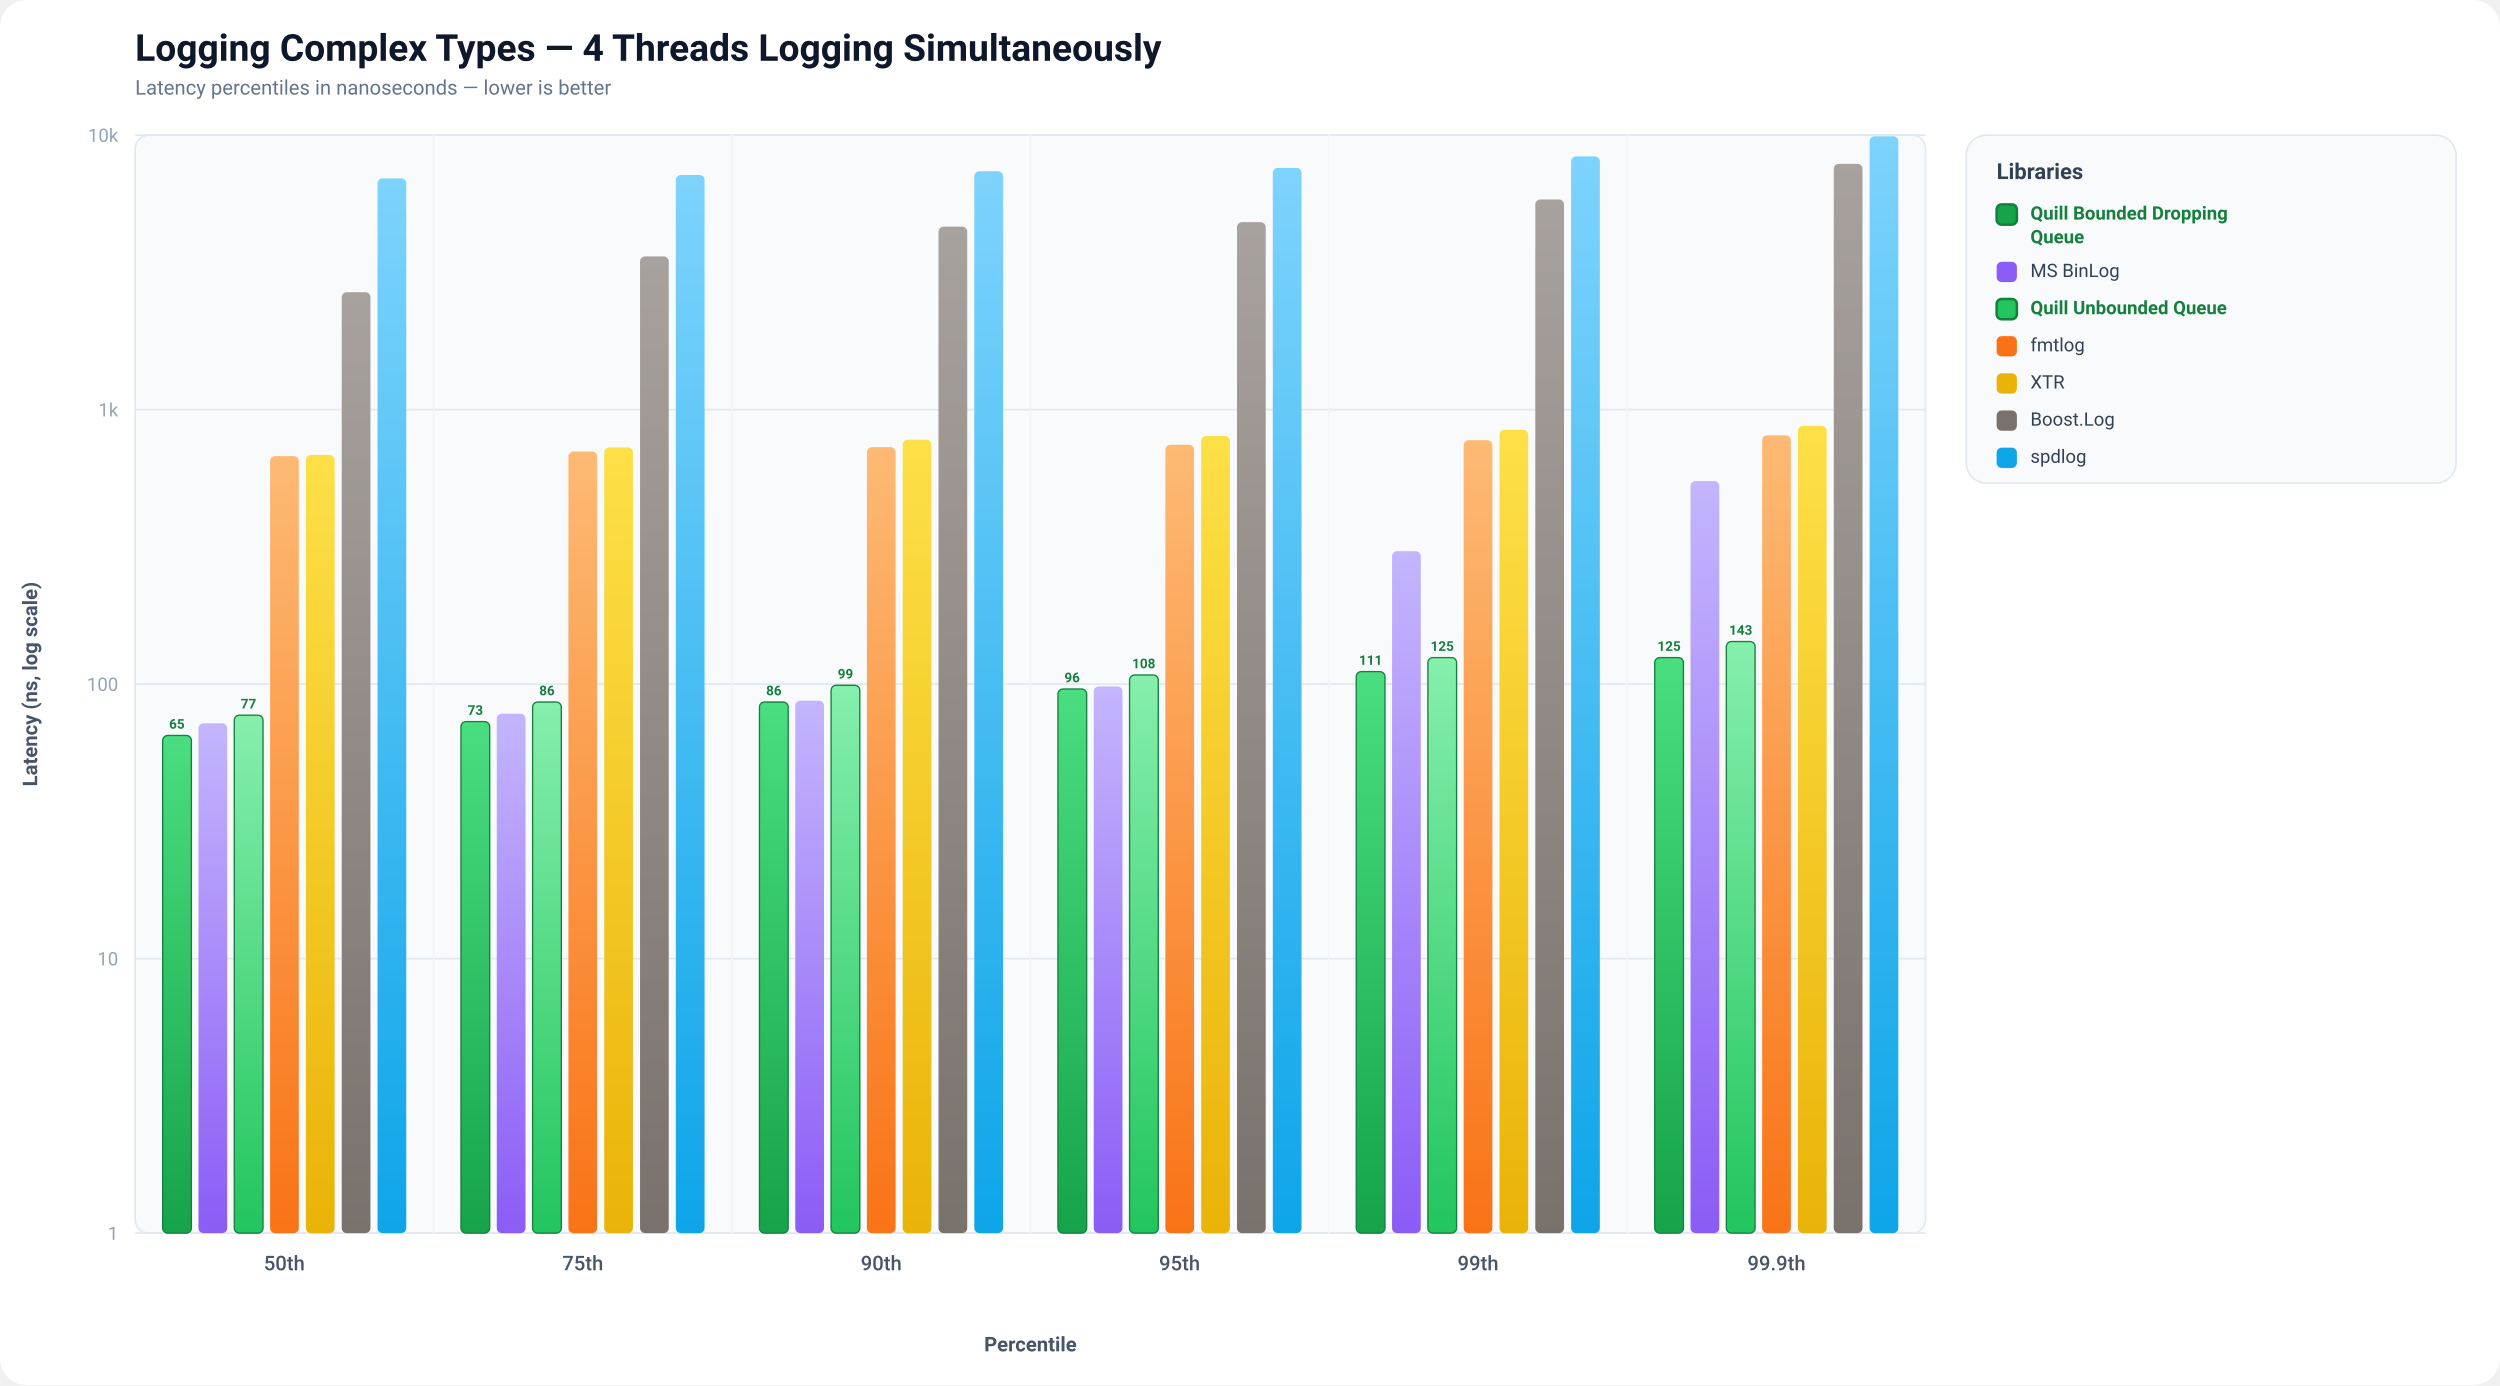
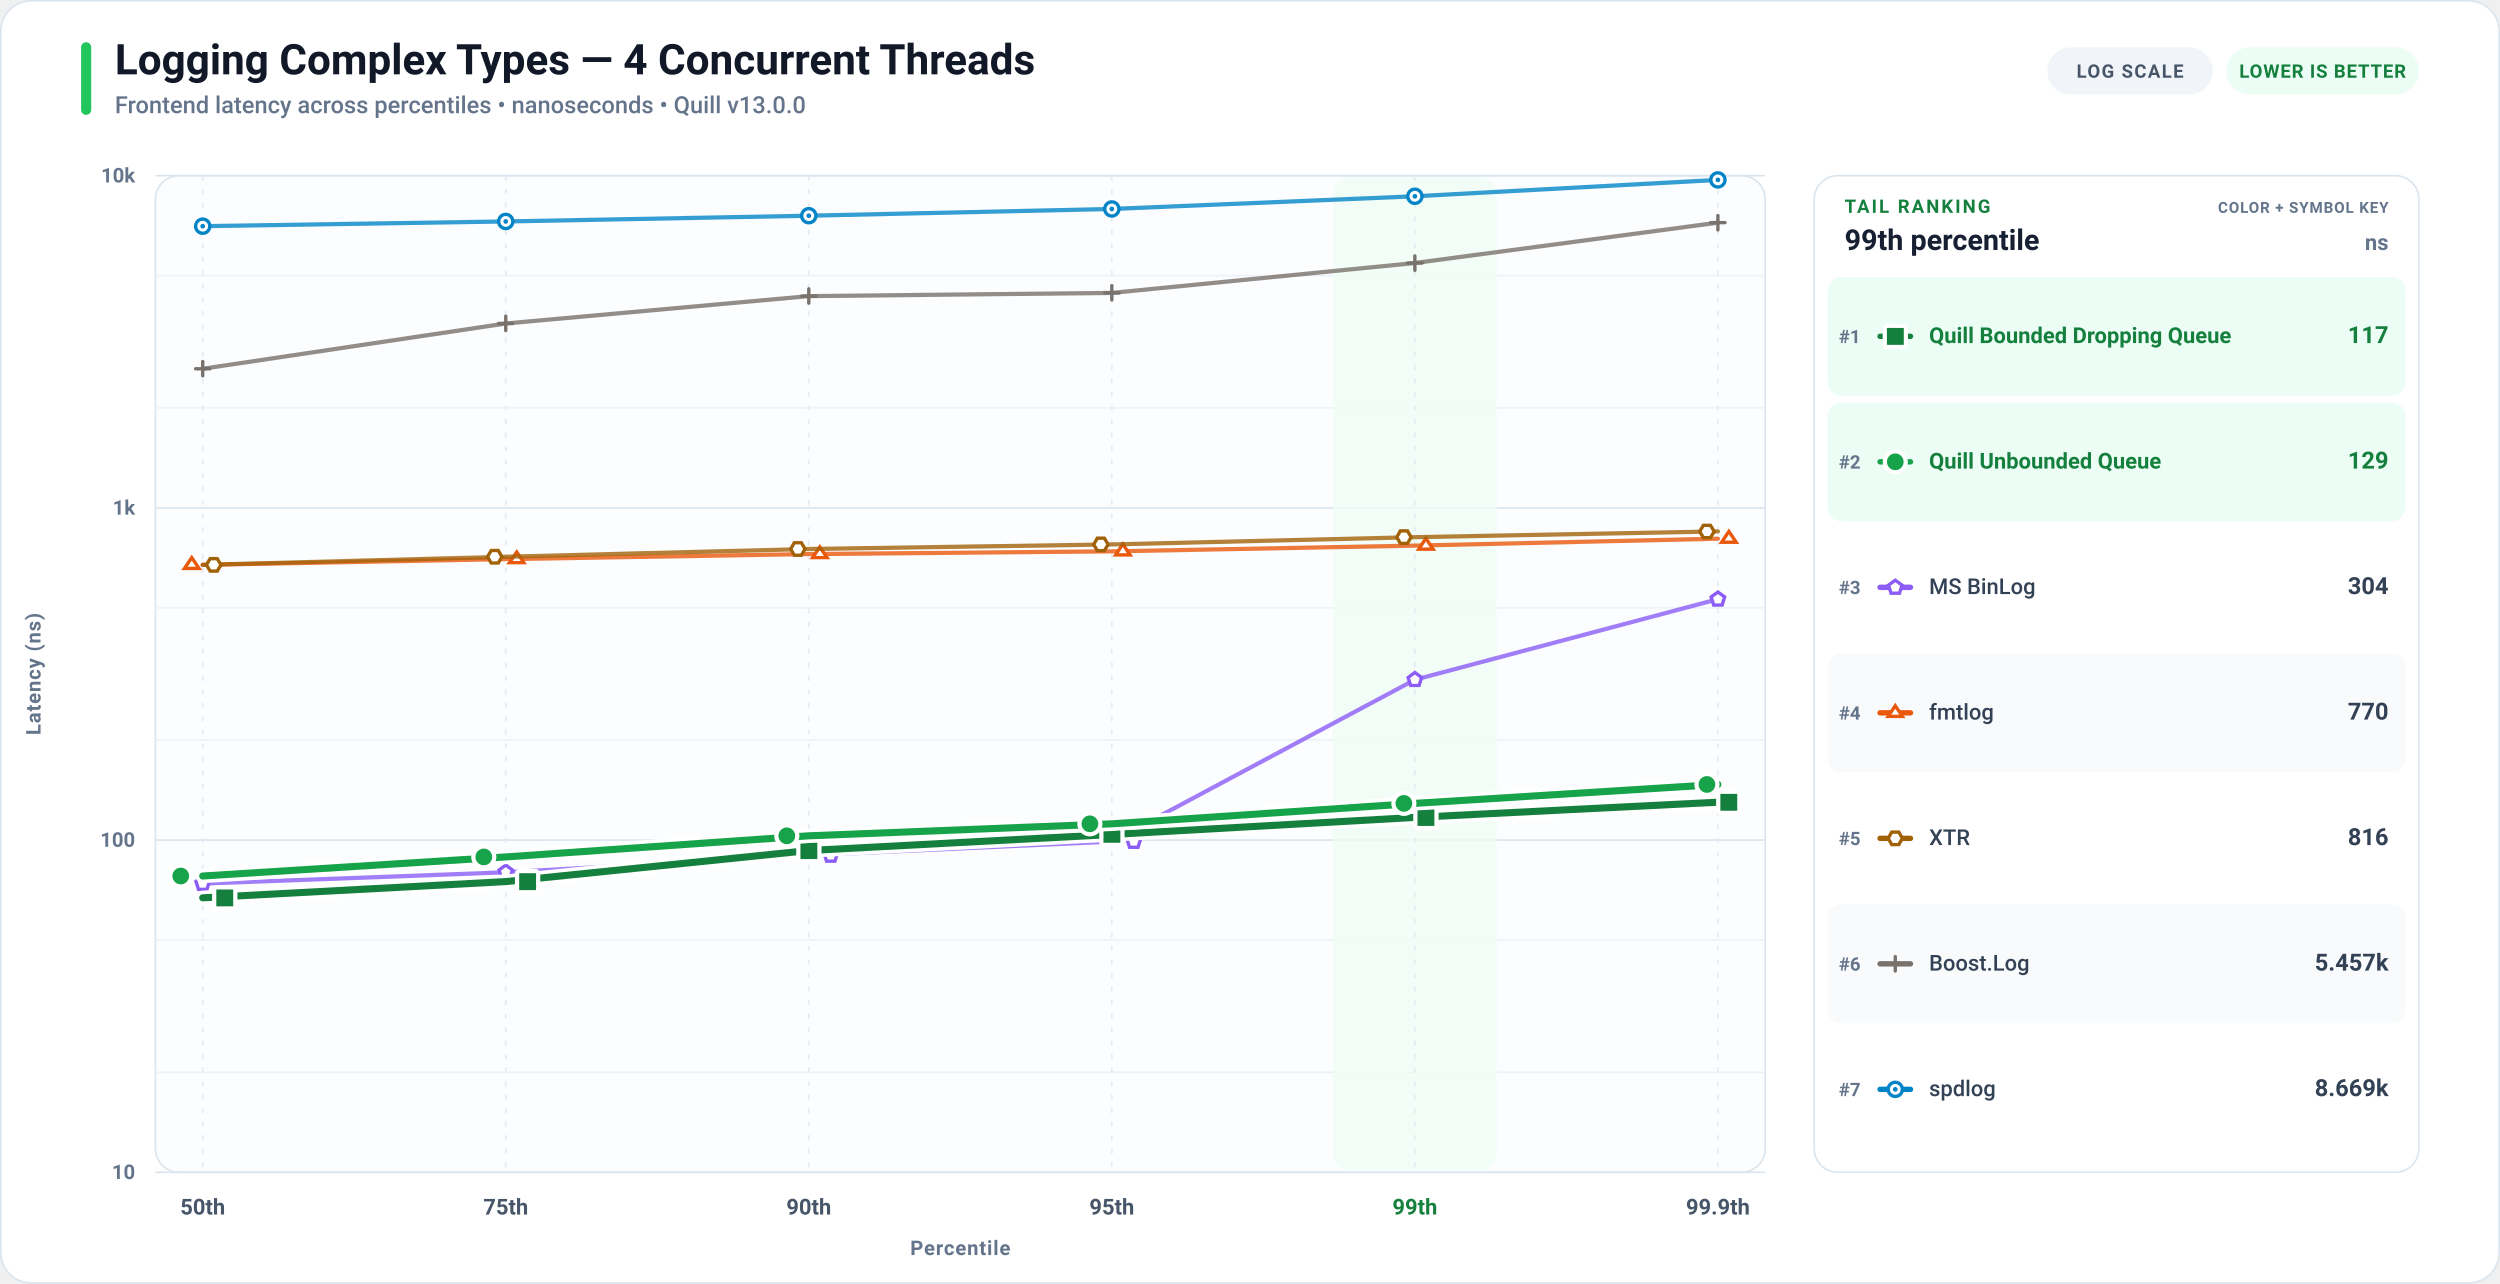
- <svg xmlns="http://www.w3.org/2000/svg" width="1480" height="820" viewBox="0 0 1480 820">
-   <defs>
-     <linearGradient id="grad_Quill_Bounded_Dropping_Queue" x1="0" y1="0" x2="0" y2="1">
-       <stop offset="0%" stop-color="#4ade80" />
-       <stop offset="100%" stop-color="#16a34a" />
-     </linearGradient>
-     <linearGradient id="grad_MS_BinLog" x1="0" y1="0" x2="0" y2="1">
-       <stop offset="0%" stop-color="#c4b5fd" />
-       <stop offset="100%" stop-color="#8b5cf6" />
-     </linearGradient>
-     <linearGradient id="grad_Quill_Unbounded_Queue" x1="0" y1="0" x2="0" y2="1">
-       <stop offset="0%" stop-color="#86efac" />
-       <stop offset="100%" stop-color="#22c55e" />
-     </linearGradient>
-     <linearGradient id="grad_fmtlog" x1="0" y1="0" x2="0" y2="1">
-       <stop offset="0%" stop-color="#fdba74" />
-       <stop offset="100%" stop-color="#f97316" />
-     </linearGradient>
-     <linearGradient id="grad_XTR" x1="0" y1="0" x2="0" y2="1">
-       <stop offset="0%" stop-color="#fde047" />
-       <stop offset="100%" stop-color="#eab308" />
-     </linearGradient>
-     <linearGradient id="grad_Boost_Log" x1="0" y1="0" x2="0" y2="1">
-       <stop offset="0%" stop-color="#a8a29e" />
-       <stop offset="100%" stop-color="#78716c" />
-     </linearGradient>
-     <linearGradient id="grad_spdlog" x1="0" y1="0" x2="0" y2="1">
-       <stop offset="0%" stop-color="#7dd3fc" />
-       <stop offset="100%" stop-color="#0ea5e9" />
-     </linearGradient>
-   </defs>
-   <rect width="100%" height="100%" fill="#ffffff" rx="16" />
-   <text x="80.0" y="36.0" font-family="-apple-system, BlinkMacSystemFont, Segoe UI, Roboto, Helvetica Neue, Arial, sans-serif" font-size="22" font-weight="700" text-anchor="start" fill="#0f172a">Logging Complex Types — 4 Threads Logging Simultaneously</text>
-   <text x="80.0" y="56.0" font-family="-apple-system, BlinkMacSystemFont, Segoe UI, Roboto, Helvetica Neue, Arial, sans-serif" font-size="12" font-weight="400" text-anchor="start" fill="#64748b">Latency percentiles in nanoseconds — lower is better</text>
-   <rect x="80" y="80" width="1060" height="650" rx="8" fill="#f8fafc" stroke="#e2e8f0" stroke-width="1" />
-   <line x1="80" y1="730.0" x2="1140" y2="730.0" stroke="#e2e8f0" stroke-width="1" />
-   <text x="70.0" y="734.0" font-family="-apple-system, BlinkMacSystemFont, Segoe UI, Roboto, Helvetica Neue, Arial, sans-serif" font-size="11" font-weight="400" text-anchor="end" fill="#94a3b8">1</text>
-   <line x1="80" y1="567.5" x2="1140" y2="567.5" stroke="#e2e8f0" stroke-width="1" />
-   <text x="70.0" y="571.5" font-family="-apple-system, BlinkMacSystemFont, Segoe UI, Roboto, Helvetica Neue, Arial, sans-serif" font-size="11" font-weight="400" text-anchor="end" fill="#94a3b8">10</text>
-   <line x1="80" y1="405.0" x2="1140" y2="405.0" stroke="#e2e8f0" stroke-width="1" />
-   <text x="70.0" y="409.0" font-family="-apple-system, BlinkMacSystemFont, Segoe UI, Roboto, Helvetica Neue, Arial, sans-serif" font-size="11" font-weight="400" text-anchor="end" fill="#94a3b8">100</text>
-   <line x1="80" y1="242.5" x2="1140" y2="242.5" stroke="#e2e8f0" stroke-width="1" />
-   <text x="70.0" y="246.5" font-family="-apple-system, BlinkMacSystemFont, Segoe UI, Roboto, Helvetica Neue, Arial, sans-serif" font-size="11" font-weight="400" text-anchor="end" fill="#94a3b8">1k</text>
-   <line x1="80" y1="80.0" x2="1140" y2="80.0" stroke="#e2e8f0" stroke-width="1" />
-   <text x="70.0" y="84.0" font-family="-apple-system, BlinkMacSystemFont, Segoe UI, Roboto, Helvetica Neue, Arial, sans-serif" font-size="11" font-weight="400" text-anchor="end" fill="#94a3b8">10k</text>
-   <text x="168.3" y="752.0" font-family="-apple-system, BlinkMacSystemFont, Segoe UI, Roboto, Helvetica Neue, Arial, sans-serif" font-size="12" font-weight="500" text-anchor="middle" fill="#475569">50th</text>
-   <rect x="96.3" y="435.4" width="17.0" height="294.6" rx="3" fill="url(#grad_Quill_Bounded_Dropping_Queue)" stroke="#15803d" stroke-width="0.8" />
-   <rect x="117.5" y="428.2" width="17.0" height="301.8" rx="3" fill="url(#grad_MS_BinLog)" />
-   <rect x="138.7" y="423.4" width="17.0" height="306.6" rx="3" fill="url(#grad_Quill_Unbounded_Queue)" stroke="#15803d" stroke-width="0.8" />
-   <rect x="159.9" y="270.0" width="17.0" height="460.0" rx="3" fill="url(#grad_fmtlog)" />
-   <rect x="181.1" y="269.3" width="17.0" height="460.7" rx="3" fill="url(#grad_XTR)" />
-   <rect x="202.3" y="173.0" width="17.0" height="557.0" rx="3" fill="url(#grad_Boost_Log)" />
-   <rect x="223.5" y="105.6" width="17.0" height="624.4" rx="3" fill="url(#grad_spdlog)" />
-   <line x1="256.7" y1="80" x2="256.7" y2="730" stroke="#f1f5f9" stroke-width="1" />
-   <text x="345.0" y="752.0" font-family="-apple-system, BlinkMacSystemFont, Segoe UI, Roboto, Helvetica Neue, Arial, sans-serif" font-size="12" font-weight="500" text-anchor="middle" fill="#475569">75th</text>
-   <rect x="272.9" y="427.2" width="17.0" height="302.8" rx="3" fill="url(#grad_Quill_Bounded_Dropping_Queue)" stroke="#15803d" stroke-width="0.8" />
-   <rect x="294.1" y="422.5" width="17.0" height="307.5" rx="3" fill="url(#grad_MS_BinLog)" />
-   <rect x="315.3" y="415.6" width="17.0" height="314.4" rx="3" fill="url(#grad_Quill_Unbounded_Queue)" stroke="#15803d" stroke-width="0.8" />
-   <rect x="336.5" y="267.3" width="17.0" height="462.7" rx="3" fill="url(#grad_fmtlog)" />
-   <rect x="357.7" y="264.9" width="17.0" height="465.1" rx="3" fill="url(#grad_XTR)" />
-   <rect x="378.9" y="151.8" width="17.0" height="578.2" rx="3" fill="url(#grad_Boost_Log)" />
-   <rect x="400.1" y="103.6" width="17.0" height="626.4" rx="3" fill="url(#grad_spdlog)" />
-   <line x1="433.3" y1="80" x2="433.3" y2="730" stroke="#f1f5f9" stroke-width="1" />
-   <text x="521.7" y="752.0" font-family="-apple-system, BlinkMacSystemFont, Segoe UI, Roboto, Helvetica Neue, Arial, sans-serif" font-size="12" font-weight="500" text-anchor="middle" fill="#475569">90th</text>
-   <rect x="449.6" y="415.6" width="17.0" height="314.4" rx="3" fill="url(#grad_Quill_Bounded_Dropping_Queue)" stroke="#15803d" stroke-width="0.8" />
-   <rect x="470.8" y="414.8" width="17.0" height="315.2" rx="3" fill="url(#grad_MS_BinLog)" />
-   <rect x="492.0" y="405.7" width="17.0" height="324.3" rx="3" fill="url(#grad_Quill_Unbounded_Queue)" stroke="#15803d" stroke-width="0.8" />
-   <rect x="513.2" y="264.7" width="17.0" height="465.3" rx="3" fill="url(#grad_fmtlog)" />
-   <rect x="534.4" y="260.3" width="17.0" height="469.7" rx="3" fill="url(#grad_XTR)" />
-   <rect x="555.6" y="134.2" width="17.0" height="595.8" rx="3" fill="url(#grad_Boost_Log)" />
-   <rect x="576.8" y="101.4" width="17.0" height="628.6" rx="3" fill="url(#grad_spdlog)" />
-   <line x1="610.0" y1="80" x2="610.0" y2="730" stroke="#f1f5f9" stroke-width="1" />
-   <text x="698.3" y="752.0" font-family="-apple-system, BlinkMacSystemFont, Segoe UI, Roboto, Helvetica Neue, Arial, sans-serif" font-size="12" font-weight="500" text-anchor="middle" fill="#475569">95th</text>
-   <rect x="626.3" y="407.9" width="17.0" height="322.1" rx="3" fill="url(#grad_Quill_Bounded_Dropping_Queue)" stroke="#15803d" stroke-width="0.8" />
-   <rect x="647.5" y="406.4" width="17.0" height="323.6" rx="3" fill="url(#grad_MS_BinLog)" />
-   <rect x="668.7" y="399.6" width="17.0" height="330.4" rx="3" fill="url(#grad_Quill_Unbounded_Queue)" stroke="#15803d" stroke-width="0.8" />
-   <rect x="689.9" y="263.3" width="17.0" height="466.7" rx="3" fill="url(#grad_fmtlog)" />
-   <rect x="711.1" y="258.1" width="17.0" height="471.9" rx="3" fill="url(#grad_XTR)" />
-   <rect x="732.3" y="131.5" width="17.0" height="598.5" rx="3" fill="url(#grad_Boost_Log)" />
-   <rect x="753.5" y="99.4" width="17.0" height="630.6" rx="3" fill="url(#grad_spdlog)" />
-   <line x1="786.7" y1="80" x2="786.7" y2="730" stroke="#f1f5f9" stroke-width="1" />
-   <text x="875.0" y="752.0" font-family="-apple-system, BlinkMacSystemFont, Segoe UI, Roboto, Helvetica Neue, Arial, sans-serif" font-size="12" font-weight="500" text-anchor="middle" fill="#475569">99th</text>
-   <rect x="802.9" y="397.6" width="17.0" height="332.4" rx="3" fill="url(#grad_Quill_Bounded_Dropping_Queue)" stroke="#15803d" stroke-width="0.8" />
-   <rect x="824.1" y="326.3" width="17.0" height="403.7" rx="3" fill="url(#grad_MS_BinLog)" />
-   <rect x="845.3" y="389.3" width="17.0" height="340.7" rx="3" fill="url(#grad_Quill_Unbounded_Queue)" stroke="#15803d" stroke-width="0.8" />
-   <rect x="866.5" y="260.6" width="17.0" height="469.4" rx="3" fill="url(#grad_fmtlog)" />
-   <rect x="887.7" y="254.5" width="17.0" height="475.5" rx="3" fill="url(#grad_XTR)" />
-   <rect x="908.9" y="118.1" width="17.0" height="611.9" rx="3" fill="url(#grad_Boost_Log)" />
-   <rect x="930.1" y="92.6" width="17.0" height="637.4" rx="3" fill="url(#grad_spdlog)" />
-   <line x1="963.3" y1="80" x2="963.3" y2="730" stroke="#f1f5f9" stroke-width="1" />
-   <text x="1051.7" y="752.0" font-family="-apple-system, BlinkMacSystemFont, Segoe UI, Roboto, Helvetica Neue, Arial, sans-serif" font-size="12" font-weight="500" text-anchor="middle" fill="#475569">99.9th</text>
-   <rect x="979.6" y="389.3" width="17.0" height="340.7" rx="3" fill="url(#grad_Quill_Bounded_Dropping_Queue)" stroke="#15803d" stroke-width="0.8" />
-   <rect x="1000.8" y="284.8" width="17.0" height="445.2" rx="3" fill="url(#grad_MS_BinLog)" />
-   <rect x="1022.0" y="379.8" width="17.0" height="350.2" rx="3" fill="url(#grad_Quill_Unbounded_Queue)" stroke="#15803d" stroke-width="0.8" />
-   <rect x="1043.2" y="257.7" width="17.0" height="472.3" rx="3" fill="url(#grad_fmtlog)" />
-   <rect x="1064.4" y="252.1" width="17.0" height="477.9" rx="3" fill="url(#grad_XTR)" />
-   <rect x="1085.6" y="97.0" width="17.0" height="633.0" rx="3" fill="url(#grad_Boost_Log)" />
-   <rect x="1106.8" y="80.7" width="17.0" height="649.3" rx="3" fill="url(#grad_spdlog)" />
-   <text x="104.7" y="431.4" font-family="-apple-system, BlinkMacSystemFont, Segoe UI, Roboto, Helvetica Neue, Arial, sans-serif" font-size="8" font-weight="700" text-anchor="middle" fill="#15803d">65</text>
-   <text x="147.1" y="419.4" font-family="-apple-system, BlinkMacSystemFont, Segoe UI, Roboto, Helvetica Neue, Arial, sans-serif" font-size="8" font-weight="700" text-anchor="middle" fill="#15803d">77</text>
-   <text x="281.4" y="423.2" font-family="-apple-system, BlinkMacSystemFont, Segoe UI, Roboto, Helvetica Neue, Arial, sans-serif" font-size="8" font-weight="700" text-anchor="middle" fill="#15803d">73</text>
-   <text x="323.8" y="411.6" font-family="-apple-system, BlinkMacSystemFont, Segoe UI, Roboto, Helvetica Neue, Arial, sans-serif" font-size="8" font-weight="700" text-anchor="middle" fill="#15803d">86</text>
-   <text x="458.1" y="411.6" font-family="-apple-system, BlinkMacSystemFont, Segoe UI, Roboto, Helvetica Neue, Arial, sans-serif" font-size="8" font-weight="700" text-anchor="middle" fill="#15803d">86</text>
-   <text x="500.5" y="401.7" font-family="-apple-system, BlinkMacSystemFont, Segoe UI, Roboto, Helvetica Neue, Arial, sans-serif" font-size="8" font-weight="700" text-anchor="middle" fill="#15803d">99</text>
-   <text x="634.7" y="403.9" font-family="-apple-system, BlinkMacSystemFont, Segoe UI, Roboto, Helvetica Neue, Arial, sans-serif" font-size="8" font-weight="700" text-anchor="middle" fill="#15803d">96</text>
-   <text x="677.1" y="395.6" font-family="-apple-system, BlinkMacSystemFont, Segoe UI, Roboto, Helvetica Neue, Arial, sans-serif" font-size="8" font-weight="700" text-anchor="middle" fill="#15803d">108</text>
-   <text x="811.4" y="393.6" font-family="-apple-system, BlinkMacSystemFont, Segoe UI, Roboto, Helvetica Neue, Arial, sans-serif" font-size="8" font-weight="700" text-anchor="middle" fill="#15803d">111</text>
-   <text x="853.8" y="385.3" font-family="-apple-system, BlinkMacSystemFont, Segoe UI, Roboto, Helvetica Neue, Arial, sans-serif" font-size="8" font-weight="700" text-anchor="middle" fill="#15803d">125</text>
-   <text x="988.1" y="385.3" font-family="-apple-system, BlinkMacSystemFont, Segoe UI, Roboto, Helvetica Neue, Arial, sans-serif" font-size="8" font-weight="700" text-anchor="middle" fill="#15803d">125</text>
-   <text x="1030.5" y="375.8" font-family="-apple-system, BlinkMacSystemFont, Segoe UI, Roboto, Helvetica Neue, Arial, sans-serif" font-size="8" font-weight="700" text-anchor="middle" fill="#15803d">143</text>
-   <text x="610.0" y="800.0" font-family="-apple-system, BlinkMacSystemFont, Segoe UI, Roboto, Helvetica Neue, Arial, sans-serif" font-size="12" font-weight="600" text-anchor="middle" fill="#475569">Percentile</text>
-   <text x="22.0" y="405.0" font-family="-apple-system, BlinkMacSystemFont, Segoe UI, Roboto, Helvetica Neue, Arial, sans-serif" font-size="12" font-weight="600" text-anchor="middle" fill="#475569" transform="rotate(-90 22 405.0)">Latency (ns, log scale)</text>
-   <rect x="1164.0" y="80.0" width="290" height="206" rx="12" fill="#f8fafc" stroke="#e2e8f0" stroke-width="1" />
-   <text x="1182.0" y="106.0" font-family="-apple-system, BlinkMacSystemFont, Segoe UI, Roboto, Helvetica Neue, Arial, sans-serif" font-size="13" font-weight="700" text-anchor="start" fill="#334155">Libraries</text>
-   <rect x="1182.0" y="121.0" width="12" height="12" rx="3" fill="#16a34a" stroke="#15803d" stroke-width="1.5" />
-   <text x="1202.0" y="130.0" font-family="-apple-system, BlinkMacSystemFont, Segoe UI, Roboto, Helvetica Neue, Arial, sans-serif" font-size="11" font-weight="600" text-anchor="start" fill="#15803d">Quill Bounded Dropping</text>
-   <text x="1202.0" y="144.0" font-family="-apple-system, BlinkMacSystemFont, Segoe UI, Roboto, Helvetica Neue, Arial, sans-serif" font-size="11" font-weight="600" text-anchor="start" fill="#15803d">Queue</text>
-   <rect x="1182.0" y="155.0" width="12" height="12" rx="3" fill="#8b5cf6" />
-   <text x="1202.0" y="164.0" font-family="-apple-system, BlinkMacSystemFont, Segoe UI, Roboto, Helvetica Neue, Arial, sans-serif" font-size="11" font-weight="400" text-anchor="start" fill="#334155">MS BinLog</text>
-   <rect x="1182.0" y="177.0" width="12" height="12" rx="3" fill="#22c55e" stroke="#15803d" stroke-width="1.5" />
-   <text x="1202.0" y="186.0" font-family="-apple-system, BlinkMacSystemFont, Segoe UI, Roboto, Helvetica Neue, Arial, sans-serif" font-size="11" font-weight="600" text-anchor="start" fill="#15803d">Quill Unbounded Queue</text>
-   <rect x="1182.0" y="199.0" width="12" height="12" rx="3" fill="#f97316" />
-   <text x="1202.0" y="208.0" font-family="-apple-system, BlinkMacSystemFont, Segoe UI, Roboto, Helvetica Neue, Arial, sans-serif" font-size="11" font-weight="400" text-anchor="start" fill="#334155">fmtlog</text>
-   <rect x="1182.0" y="221.0" width="12" height="12" rx="3" fill="#eab308" />
-   <text x="1202.0" y="230.0" font-family="-apple-system, BlinkMacSystemFont, Segoe UI, Roboto, Helvetica Neue, Arial, sans-serif" font-size="11" font-weight="400" text-anchor="start" fill="#334155">XTR</text>
-   <rect x="1182.0" y="243.0" width="12" height="12" rx="3" fill="#78716c" />
-   <text x="1202.0" y="252.0" font-family="-apple-system, BlinkMacSystemFont, Segoe UI, Roboto, Helvetica Neue, Arial, sans-serif" font-size="11" font-weight="400" text-anchor="start" fill="#334155">Boost.Log</text>
-   <rect x="1182.0" y="265.0" width="12" height="12" rx="3" fill="#0ea5e9" />
-   <text x="1202.0" y="274.0" font-family="-apple-system, BlinkMacSystemFont, Segoe UI, Roboto, Helvetica Neue, Arial, sans-serif" font-size="11" font-weight="400" text-anchor="start" fill="#334155">spdlog</text>
+ <svg xmlns="http://www.w3.org/2000/svg" width="1480" height="760" viewBox="0 0 1480 760" role="img" aria-labelledby="vector_4_thread_logging_title vector_4_thread_logging_desc">
+   <rect x="0.5" y="0.5" width="1479" height="759" rx="18" fill="#ffffff" stroke="#dbe5ee" />
+   <rect x="48" y="25" width="6" height="43" rx="3" fill="#22c55e" />
+   <text x="68.0" y="44.0" font-family="-apple-system, BlinkMacSystemFont, Segoe UI, Roboto, Helvetica Neue, Arial, sans-serif" font-size="25" font-weight="700" text-anchor="start" fill="#111827">Logging Complex Types — 4 Concurrent Threads</text>
+   <text x="68.0" y="67.0" font-family="-apple-system, BlinkMacSystemFont, Segoe UI, Roboto, Helvetica Neue, Arial, sans-serif" font-size="14" font-weight="500" text-anchor="start" fill="#64748b">Frontend latency across percentiles • nanoseconds • Quill v13.0.0</text>
+   <rect x="1212" y="28" width="98" height="28" rx="14" fill="#f1f5f9" />
+   <text x="1261.0" y="46.0" font-family="-apple-system, BlinkMacSystemFont, Segoe UI, Roboto, Helvetica Neue, Arial, sans-serif" font-size="11" font-weight="700" text-anchor="middle" fill="#475569" letter-spacing="0.8">LOG SCALE</text>
+   <rect x="1318" y="28" width="114" height="28" rx="14" fill="#ecfdf5" />
+   <text x="1375.0" y="46.0" font-family="-apple-system, BlinkMacSystemFont, Segoe UI, Roboto, Helvetica Neue, Arial, sans-serif" font-size="11" font-weight="700" text-anchor="middle" fill="#15803d" letter-spacing="0.5">LOWER IS BETTER</text>
+   <rect x="92" y="104" width="953" height="590" rx="14" fill="#fbfdff" stroke="#dbe5ee" />
+   <line x1="92" y1="634.8" x2="1045" y2="634.8" stroke="#edf2f7" stroke-width="1" />
+   <line x1="92" y1="556.5" x2="1045" y2="556.5" stroke="#edf2f7" stroke-width="1" />
+   <line x1="92" y1="438.1" x2="1045" y2="438.1" stroke="#edf2f7" stroke-width="1" />
+   <line x1="92" y1="359.9" x2="1045" y2="359.9" stroke="#edf2f7" stroke-width="1" />
+   <line x1="92" y1="241.5" x2="1045" y2="241.5" stroke="#edf2f7" stroke-width="1" />
+   <line x1="92" y1="163.2" x2="1045" y2="163.2" stroke="#edf2f7" stroke-width="1" />
+   <line x1="92" y1="694.0" x2="1045" y2="694.0" stroke="#dbe5ee" stroke-width="1" />
+   <text x="80.0" y="698.0" font-family="-apple-system, BlinkMacSystemFont, Segoe UI, Roboto, Helvetica Neue, Arial, sans-serif" font-size="12" font-weight="600" text-anchor="end" fill="#64748b">10</text>
+   <line x1="92" y1="497.3" x2="1045" y2="497.3" stroke="#dbe5ee" stroke-width="1" />
+   <text x="80.0" y="501.3" font-family="-apple-system, BlinkMacSystemFont, Segoe UI, Roboto, Helvetica Neue, Arial, sans-serif" font-size="12" font-weight="600" text-anchor="end" fill="#64748b">100</text>
+   <line x1="92" y1="300.7" x2="1045" y2="300.7" stroke="#dbe5ee" stroke-width="1" />
+   <text x="80.0" y="304.7" font-family="-apple-system, BlinkMacSystemFont, Segoe UI, Roboto, Helvetica Neue, Arial, sans-serif" font-size="12" font-weight="600" text-anchor="end" fill="#64748b">1k</text>
+   <line x1="92" y1="104.0" x2="1045" y2="104.0" stroke="#dbe5ee" stroke-width="1" />
+   <text x="80.0" y="108.0" font-family="-apple-system, BlinkMacSystemFont, Segoe UI, Roboto, Helvetica Neue, Arial, sans-serif" font-size="12" font-weight="600" text-anchor="end" fill="#64748b">10k</text>
+   <rect x="789.2" y="105" width="96.9" height="588" rx="10" fill="#f0fdf4" opacity="0.72" />
+   <line x1="120.0" y1="104" x2="120.0" y2="694" stroke="#e5ebf2" stroke-width="1" stroke-dasharray="3 5" />
+   <text x="120.0" y="719.0" font-family="-apple-system, BlinkMacSystemFont, Segoe UI, Roboto, Helvetica Neue, Arial, sans-serif" font-size="13" font-weight="600" text-anchor="middle" fill="#475569">50th</text>
+   <line x1="299.4" y1="104" x2="299.4" y2="694" stroke="#e5ebf2" stroke-width="1" stroke-dasharray="3 5" />
+   <text x="299.4" y="719.0" font-family="-apple-system, BlinkMacSystemFont, Segoe UI, Roboto, Helvetica Neue, Arial, sans-serif" font-size="13" font-weight="600" text-anchor="middle" fill="#475569">75th</text>
+   <line x1="478.8" y1="104" x2="478.8" y2="694" stroke="#e5ebf2" stroke-width="1" stroke-dasharray="3 5" />
+   <text x="478.8" y="719.0" font-family="-apple-system, BlinkMacSystemFont, Segoe UI, Roboto, Helvetica Neue, Arial, sans-serif" font-size="13" font-weight="600" text-anchor="middle" fill="#475569">90th</text>
+   <line x1="658.2" y1="104" x2="658.2" y2="694" stroke="#e5ebf2" stroke-width="1" stroke-dasharray="3 5" />
+   <text x="658.2" y="719.0" font-family="-apple-system, BlinkMacSystemFont, Segoe UI, Roboto, Helvetica Neue, Arial, sans-serif" font-size="13" font-weight="600" text-anchor="middle" fill="#475569">95th</text>
+   <line x1="837.6" y1="104" x2="837.6" y2="694" stroke="#e5ebf2" stroke-width="1" stroke-dasharray="3 5" />
+   <text x="837.6" y="719.0" font-family="-apple-system, BlinkMacSystemFont, Segoe UI, Roboto, Helvetica Neue, Arial, sans-serif" font-size="13" font-weight="700" text-anchor="middle" fill="#15803d">99th</text>
+   <line x1="1017.0" y1="104" x2="1017.0" y2="694" stroke="#e5ebf2" stroke-width="1" stroke-dasharray="3 5" />
+   <text x="1017.0" y="719.0" font-family="-apple-system, BlinkMacSystemFont, Segoe UI, Roboto, Helvetica Neue, Arial, sans-serif" font-size="13" font-weight="600" text-anchor="middle" fill="#475569">99.9th</text>
+   <polyline points="120.0,523.1 299.4,516.4 478.8,506.3 658.2,498.2 837.6,402.4 1017.0,354.7" fill="none" stroke="#8b5cf6" stroke-width="2.5" opacity="0.8" stroke-linecap="round" stroke-linejoin="round" />
+   <polygon points="120.0,518.8 124.0,521.7 122.5,526.5 117.5,526.5 116.0,521.7" fill="#ffffff" stroke="#8b5cf6" stroke-width="2.0" />
+   <polygon points="299.4,512.1 303.4,515.1 301.9,519.8 296.9,519.8 295.4,515.1" fill="#ffffff" stroke="#8b5cf6" stroke-width="2.0" />
+   <polygon points="491.8,502.1 495.8,505.0 494.3,509.8 489.3,509.8 487.8,505.0" fill="#ffffff" stroke="#8b5cf6" stroke-width="2.0" />
+   <polygon points="671.2,493.9 675.2,496.9 673.7,501.6 668.7,501.6 667.2,496.9" fill="#ffffff" stroke="#8b5cf6" stroke-width="2.0" />
+   <polygon points="837.6,398.1 841.6,401.1 840.1,405.8 835.1,405.8 833.6,401.1" fill="#ffffff" stroke="#8b5cf6" stroke-width="2.0" />
+   <polygon points="1017.0,350.5 1021.0,353.4 1019.5,358.2 1014.5,358.2 1013.0,353.4" fill="#ffffff" stroke="#8b5cf6" stroke-width="2.0" />
+   <polyline points="120.0,334.4 299.4,331.0 478.8,328.0 658.2,326.4 837.6,323.0 1017.0,318.9" fill="none" stroke="#ea580c" stroke-width="2.5" opacity="0.8" stroke-linecap="round" stroke-linejoin="round" />
+   <path d="M 113.5 330.1 L 117.8 336.5 L 109.2 336.5 Z" fill="#ffffff" stroke="#ea580c" stroke-width="2.0" />
+   <path d="M 305.9 326.8 L 310.1 333.1 L 301.6 333.1 Z" fill="#ffffff" stroke="#ea580c" stroke-width="2.0" />
+   <path d="M 485.3 323.8 L 489.6 330.1 L 481.1 330.1 Z" fill="#ffffff" stroke="#ea580c" stroke-width="2.0" />
+   <path d="M 664.7 322.1 L 669.0 328.5 L 660.5 328.5 Z" fill="#ffffff" stroke="#ea580c" stroke-width="2.0" />
+   <path d="M 844.1 318.7 L 848.4 325.1 L 839.9 325.1 Z" fill="#ffffff" stroke="#ea580c" stroke-width="2.0" />
+   <path d="M 1023.5 314.6 L 1027.8 321.0 L 1019.2 321.0 Z" fill="#ffffff" stroke="#ea580c" stroke-width="2.0" />
+   <polyline points="120.0,334.4 299.4,329.6 478.8,325.0 658.2,322.3 837.6,318.0 1017.0,314.6" fill="none" stroke="#a16207" stroke-width="2.5" opacity="0.8" stroke-linecap="round" stroke-linejoin="round" />
+   <path d="M 122.2 334.4 L 124.4 330.7 L 128.6 330.7 L 130.8 334.4 L 128.6 338.1 L 124.4 338.1 Z" fill="#ffffff" stroke="#a16207" stroke-width="2.0" />
+   <path d="M 288.6 329.6 L 290.8 325.9 L 295.0 325.9 L 297.1 329.6 L 295.0 333.3 L 290.8 333.3 Z" fill="#ffffff" stroke="#a16207" stroke-width="2.0" />
+   <path d="M 468.1 325.0 L 470.2 321.3 L 474.4 321.3 L 476.6 325.0 L 474.4 328.7 L 470.2 328.7 Z" fill="#ffffff" stroke="#a16207" stroke-width="2.0" />
+   <path d="M 647.5 322.3 L 649.6 318.6 L 653.8 318.6 L 656.0 322.3 L 653.8 326.0 L 649.6 326.0 Z" fill="#ffffff" stroke="#a16207" stroke-width="2.0" />
+   <path d="M 826.9 318.0 L 829.0 314.3 L 833.2 314.3 L 835.4 318.0 L 833.2 321.7 L 829.0 321.7 Z" fill="#ffffff" stroke="#a16207" stroke-width="2.0" />
+   <path d="M 1006.2 314.6 L 1008.4 311.0 L 1012.6 311.0 L 1014.8 314.6 L 1012.6 318.3 L 1008.4 318.3 Z" fill="#ffffff" stroke="#a16207" stroke-width="2.0" />
+   <polyline points="120.0,218.3 299.4,191.5 478.8,175.3 658.2,173.4 837.6,155.7 1017.0,131.8" fill="none" stroke="#78716c" stroke-width="2.5" opacity="0.8" stroke-linecap="round" stroke-linejoin="round" />
+   <path d="M 115.8 218.3 L 124.2 218.3 M 120.0 214.0 L 120.0 222.5" fill="none" stroke="#78716c" stroke-width="2.0" stroke-linecap="round" />
+   <path d="M 295.1 191.5 L 303.6 191.5 M 299.4 187.2 L 299.4 195.7" fill="none" stroke="#78716c" stroke-width="2.0" stroke-linecap="round" />
+   <path d="M 474.6 175.3 L 483.1 175.3 M 478.8 171.0 L 478.8 179.5" fill="none" stroke="#78716c" stroke-width="2.0" stroke-linecap="round" />
+   <path d="M 654.0 173.4 L 662.5 173.4 M 658.2 169.1 L 658.2 177.6" fill="none" stroke="#78716c" stroke-width="2.0" stroke-linecap="round" />
+   <path d="M 833.4 155.7 L 841.9 155.7 M 837.6 151.5 L 837.6 160.0" fill="none" stroke="#78716c" stroke-width="2.0" stroke-linecap="round" />
+   <path d="M 1012.8 131.8 L 1021.2 131.8 M 1017.0 127.6 L 1017.0 136.1" fill="none" stroke="#78716c" stroke-width="2.0" stroke-linecap="round" />
+   <polyline points="120.0,133.9 299.4,131.1 478.8,127.7 658.2,123.7 837.6,116.2 1017.0,106.5" fill="none" stroke="#0284c7" stroke-width="2.5" opacity="0.8" stroke-linecap="round" stroke-linejoin="round" />
+   <g>
+     <circle cx="120.0" cy="133.9" r="4.2" fill="#ffffff" stroke="#0284c7" stroke-width="2.0" />
+     <circle cx="120.0" cy="133.9" r="1.4" fill="#0284c7" />
+   </g>
+   <g>
+     <circle cx="299.4" cy="131.1" r="4.2" fill="#ffffff" stroke="#0284c7" stroke-width="2.0" />
+     <circle cx="299.4" cy="131.1" r="1.4" fill="#0284c7" />
+   </g>
+   <g>
+     <circle cx="478.8" cy="127.7" r="4.2" fill="#ffffff" stroke="#0284c7" stroke-width="2.0" />
+     <circle cx="478.8" cy="127.7" r="1.4" fill="#0284c7" />
+   </g>
+   <g>
+     <circle cx="658.2" cy="123.7" r="4.2" fill="#ffffff" stroke="#0284c7" stroke-width="2.0" />
+     <circle cx="658.2" cy="123.7" r="1.4" fill="#0284c7" />
+   </g>
+   <g>
+     <circle cx="837.6" cy="116.2" r="4.2" fill="#ffffff" stroke="#0284c7" stroke-width="2.0" />
+     <circle cx="837.6" cy="116.2" r="1.4" fill="#0284c7" />
+   </g>
+   <g>
+     <circle cx="1017.0" cy="106.5" r="4.2" fill="#ffffff" stroke="#0284c7" stroke-width="2.0" />
+     <circle cx="1017.0" cy="106.5" r="1.4" fill="#0284c7" />
+   </g>
+   <polyline points="120.0,531.5 299.4,521.9 478.8,503.5 658.2,494.0 837.6,483.9 1017.0,474.9" fill="none" stroke="#ffffff" stroke-width="8.5" stroke-linecap="round" stroke-linejoin="round" />
+   <polyline points="120.0,531.5 299.4,521.9 478.8,503.5 658.2,494.0 837.6,483.9 1017.0,474.9" fill="none" stroke="#15803d" stroke-width="4.2" opacity="1" stroke-linecap="round" stroke-linejoin="round" />
+   <rect x="126.8" y="525.3" width="12.5" height="12.5" rx="1.5" fill="#15803d" stroke="#ffffff" stroke-width="2.5" />
+   <rect x="306.1" y="515.7" width="12.5" height="12.5" rx="1.5" fill="#15803d" stroke="#ffffff" stroke-width="2.5" />
+   <rect x="472.6" y="497.3" width="12.5" height="12.5" rx="1.5" fill="#15803d" stroke="#ffffff" stroke-width="2.5" />
+   <rect x="652.0" y="487.7" width="12.5" height="12.5" rx="1.5" fill="#15803d" stroke="#ffffff" stroke-width="2.5" />
+   <rect x="837.9" y="477.7" width="12.5" height="12.5" rx="1.5" fill="#15803d" stroke="#ffffff" stroke-width="2.5" />
+   <rect x="1017.2" y="468.7" width="12.5" height="12.5" rx="1.5" fill="#15803d" stroke="#ffffff" stroke-width="2.5" />
+   <polyline points="120.0,518.6 299.4,507.3 478.8,494.8 658.2,487.7 837.6,475.6 1017.0,464.4" fill="none" stroke="#ffffff" stroke-width="8.5" stroke-linecap="round" stroke-linejoin="round" />
+   <polyline points="120.0,518.6 299.4,507.3 478.8,494.8 658.2,487.7 837.6,475.6 1017.0,464.4" fill="none" stroke="#16a34a" stroke-width="4.2" opacity="1" stroke-linecap="round" stroke-linejoin="round" />
+   <circle cx="107.0" cy="518.6" r="6.2" fill="#16a34a" stroke="#ffffff" stroke-width="2.5" />
+   <circle cx="286.4" cy="507.3" r="6.2" fill="#16a34a" stroke="#ffffff" stroke-width="2.5" />
+   <circle cx="465.8" cy="494.8" r="6.2" fill="#16a34a" stroke="#ffffff" stroke-width="2.5" />
+   <circle cx="645.2" cy="487.7" r="6.2" fill="#16a34a" stroke="#ffffff" stroke-width="2.5" />
+   <circle cx="831.1" cy="475.6" r="6.2" fill="#16a34a" stroke="#ffffff" stroke-width="2.5" />
+   <circle cx="1010.5" cy="464.4" r="6.2" fill="#16a34a" stroke="#ffffff" stroke-width="2.5" />
+   <text x="568.5" y="743.0" font-family="-apple-system, BlinkMacSystemFont, Segoe UI, Roboto, Helvetica Neue, Arial, sans-serif" font-size="12" font-weight="700" text-anchor="middle" fill="#64748b" letter-spacing="0.5">Percentile</text>
+   <text x="24.0" y="399.0" font-family="-apple-system, BlinkMacSystemFont, Segoe UI, Roboto, Helvetica Neue, Arial, sans-serif" font-size="12" font-weight="700" text-anchor="middle" fill="#64748b" transform="rotate(-90 24 399.0)" letter-spacing="0.5">Latency (ns)</text>
+   <rect x="1074.0" y="104.0" width="358.0" height="590.0" rx="14" fill="#ffffff" stroke="#dbe5ee" stroke-width="1" />
+   <text x="1092.0" y="126.0" font-family="-apple-system, BlinkMacSystemFont, Segoe UI, Roboto, Helvetica Neue, Arial, sans-serif" font-size="11" font-weight="700" text-anchor="start" fill="#15803d" letter-spacing="1.2">TAIL RANKING</text>
+   <text x="1092.0" y="148.0" font-family="-apple-system, BlinkMacSystemFont, Segoe UI, Roboto, Helvetica Neue, Arial, sans-serif" font-size="17" font-weight="700" text-anchor="start" fill="#172033">99th percentile</text>
+   <text x="1414.0" y="148.0" font-family="-apple-system, BlinkMacSystemFont, Segoe UI, Roboto, Helvetica Neue, Arial, sans-serif" font-size="13" font-weight="600" text-anchor="end" fill="#64748b">ns</text>
+   <text x="1414.0" y="126.0" font-family="-apple-system, BlinkMacSystemFont, Segoe UI, Roboto, Helvetica Neue, Arial, sans-serif" font-size="9" font-weight="700" text-anchor="end" fill="#64748b" letter-spacing="0.5">COLOR + SYMBOL KEY</text>
+   <rect x="1082.0" y="164.0" width="342.0" height="70.3" rx="8" fill="#ecfdf5" />
+   <text x="1095.0" y="203.1" font-family="-apple-system, BlinkMacSystemFont, Segoe UI, Roboto, Helvetica Neue, Arial, sans-serif" font-size="11" font-weight="700" text-anchor="middle" fill="#64748b">#1</text>
+   <line x1="1113.0" y1="199.1" x2="1131.0" y2="199.1" stroke="#15803d" stroke-width="3.2" stroke-linecap="round" />
+   <rect x="1115.8" y="192.9" width="12.5" height="12.5" rx="1.5" fill="#15803d" stroke="#ffffff" stroke-width="2.5" />
+   <text x="1142.0" y="203.1" font-family="-apple-system, BlinkMacSystemFont, Segoe UI, Roboto, Helvetica Neue, Arial, sans-serif" font-size="13" font-weight="700" text-anchor="start" fill="#15803d">Quill Bounded Dropping Queue</text>
+   <text x="1414.0" y="203.1" font-family="-apple-system, BlinkMacSystemFont, Segoe UI, Roboto, Helvetica Neue, Arial, sans-serif" font-size="14" font-weight="700" text-anchor="end" fill="#15803d">117</text>
+   <rect x="1082.0" y="238.3" width="342.0" height="70.3" rx="8" fill="#ecfdf5" />
+   <text x="1095.0" y="277.4" font-family="-apple-system, BlinkMacSystemFont, Segoe UI, Roboto, Helvetica Neue, Arial, sans-serif" font-size="11" font-weight="700" text-anchor="middle" fill="#64748b">#2</text>
+   <line x1="1113.0" y1="273.4" x2="1131.0" y2="273.4" stroke="#16a34a" stroke-width="3.2" stroke-linecap="round" />
+   <circle cx="1122.0" cy="273.4" r="6.2" fill="#16a34a" stroke="#ffffff" stroke-width="2.5" />
+   <text x="1142.0" y="277.4" font-family="-apple-system, BlinkMacSystemFont, Segoe UI, Roboto, Helvetica Neue, Arial, sans-serif" font-size="13" font-weight="700" text-anchor="start" fill="#15803d">Quill Unbounded Queue</text>
+   <text x="1414.0" y="277.4" font-family="-apple-system, BlinkMacSystemFont, Segoe UI, Roboto, Helvetica Neue, Arial, sans-serif" font-size="14" font-weight="700" text-anchor="end" fill="#15803d">129</text>
+   <text x="1095.0" y="351.7" font-family="-apple-system, BlinkMacSystemFont, Segoe UI, Roboto, Helvetica Neue, Arial, sans-serif" font-size="11" font-weight="700" text-anchor="middle" fill="#64748b">#3</text>
+   <line x1="1113.0" y1="347.7" x2="1131.0" y2="347.7" stroke="#8b5cf6" stroke-width="3.2" stroke-linecap="round" />
+   <polygon points="1122.0,343.5 1126.0,346.4 1124.5,351.2 1119.5,351.2 1118.0,346.4" fill="#ffffff" stroke="#8b5cf6" stroke-width="2.0" />
+   <text x="1142.0" y="351.7" font-family="-apple-system, BlinkMacSystemFont, Segoe UI, Roboto, Helvetica Neue, Arial, sans-serif" font-size="13" font-weight="500" text-anchor="start" fill="#334155">MS BinLog</text>
+   <text x="1414.0" y="351.7" font-family="-apple-system, BlinkMacSystemFont, Segoe UI, Roboto, Helvetica Neue, Arial, sans-serif" font-size="14" font-weight="700" text-anchor="end" fill="#334155">304</text>
+   <rect x="1082.0" y="386.9" width="342.0" height="70.3" rx="8" fill="#f8fafc" />
+   <text x="1095.0" y="426.0" font-family="-apple-system, BlinkMacSystemFont, Segoe UI, Roboto, Helvetica Neue, Arial, sans-serif" font-size="11" font-weight="700" text-anchor="middle" fill="#64748b">#4</text>
+   <line x1="1113.0" y1="422.0" x2="1131.0" y2="422.0" stroke="#ea580c" stroke-width="3.2" stroke-linecap="round" />
+   <path d="M 1122.0 417.8 L 1126.2 424.1 L 1117.8 424.1 Z" fill="#ffffff" stroke="#ea580c" stroke-width="2.0" />
+   <text x="1142.0" y="426.0" font-family="-apple-system, BlinkMacSystemFont, Segoe UI, Roboto, Helvetica Neue, Arial, sans-serif" font-size="13" font-weight="500" text-anchor="start" fill="#334155">fmtlog</text>
+   <text x="1414.0" y="426.0" font-family="-apple-system, BlinkMacSystemFont, Segoe UI, Roboto, Helvetica Neue, Arial, sans-serif" font-size="14" font-weight="700" text-anchor="end" fill="#334155">770</text>
+   <text x="1095.0" y="500.3" font-family="-apple-system, BlinkMacSystemFont, Segoe UI, Roboto, Helvetica Neue, Arial, sans-serif" font-size="11" font-weight="700" text-anchor="middle" fill="#64748b">#5</text>
+   <line x1="1113.0" y1="496.3" x2="1131.0" y2="496.3" stroke="#a16207" stroke-width="3.2" stroke-linecap="round" />
+   <path d="M 1117.8 496.3 L 1119.9 492.6 L 1124.1 492.6 L 1126.2 496.3 L 1124.1 500.0 L 1119.9 500.0 Z" fill="#ffffff" stroke="#a16207" stroke-width="2.0" />
+   <text x="1142.0" y="500.3" font-family="-apple-system, BlinkMacSystemFont, Segoe UI, Roboto, Helvetica Neue, Arial, sans-serif" font-size="13" font-weight="500" text-anchor="start" fill="#334155">XTR</text>
+   <text x="1414.0" y="500.3" font-family="-apple-system, BlinkMacSystemFont, Segoe UI, Roboto, Helvetica Neue, Arial, sans-serif" font-size="14" font-weight="700" text-anchor="end" fill="#334155">816</text>
+   <rect x="1082.0" y="535.4" width="342.0" height="70.3" rx="8" fill="#f8fafc" />
+   <text x="1095.0" y="574.6" font-family="-apple-system, BlinkMacSystemFont, Segoe UI, Roboto, Helvetica Neue, Arial, sans-serif" font-size="11" font-weight="700" text-anchor="middle" fill="#64748b">#6</text>
+   <line x1="1113.0" y1="570.6" x2="1131.0" y2="570.6" stroke="#78716c" stroke-width="3.2" stroke-linecap="round" />
+   <path d="M 1117.8 570.6 L 1126.2 570.6 M 1122.0 566.3 L 1122.0 574.8" fill="none" stroke="#78716c" stroke-width="2.0" stroke-linecap="round" />
+   <text x="1142.0" y="574.6" font-family="-apple-system, BlinkMacSystemFont, Segoe UI, Roboto, Helvetica Neue, Arial, sans-serif" font-size="13" font-weight="500" text-anchor="start" fill="#334155">Boost.Log</text>
+   <text x="1414.0" y="574.6" font-family="-apple-system, BlinkMacSystemFont, Segoe UI, Roboto, Helvetica Neue, Arial, sans-serif" font-size="14" font-weight="700" text-anchor="end" fill="#334155">5.457k</text>
+   <text x="1095.0" y="648.9" font-family="-apple-system, BlinkMacSystemFont, Segoe UI, Roboto, Helvetica Neue, Arial, sans-serif" font-size="11" font-weight="700" text-anchor="middle" fill="#64748b">#7</text>
+   <line x1="1113.0" y1="644.9" x2="1131.0" y2="644.9" stroke="#0284c7" stroke-width="3.2" stroke-linecap="round" />
+   <g>
+     <circle cx="1122.0" cy="644.9" r="4.2" fill="#ffffff" stroke="#0284c7" stroke-width="2.0" />
+     <circle cx="1122.0" cy="644.9" r="1.4" fill="#0284c7" />
+   </g>
+   <text x="1142.0" y="648.9" font-family="-apple-system, BlinkMacSystemFont, Segoe UI, Roboto, Helvetica Neue, Arial, sans-serif" font-size="13" font-weight="500" text-anchor="start" fill="#334155">spdlog</text>
+   <text x="1414.0" y="648.9" font-family="-apple-system, BlinkMacSystemFont, Segoe UI, Roboto, Helvetica Neue, Arial, sans-serif" font-size="14" font-weight="700" text-anchor="end" fill="#334155">8.669k</text>
</svg>
